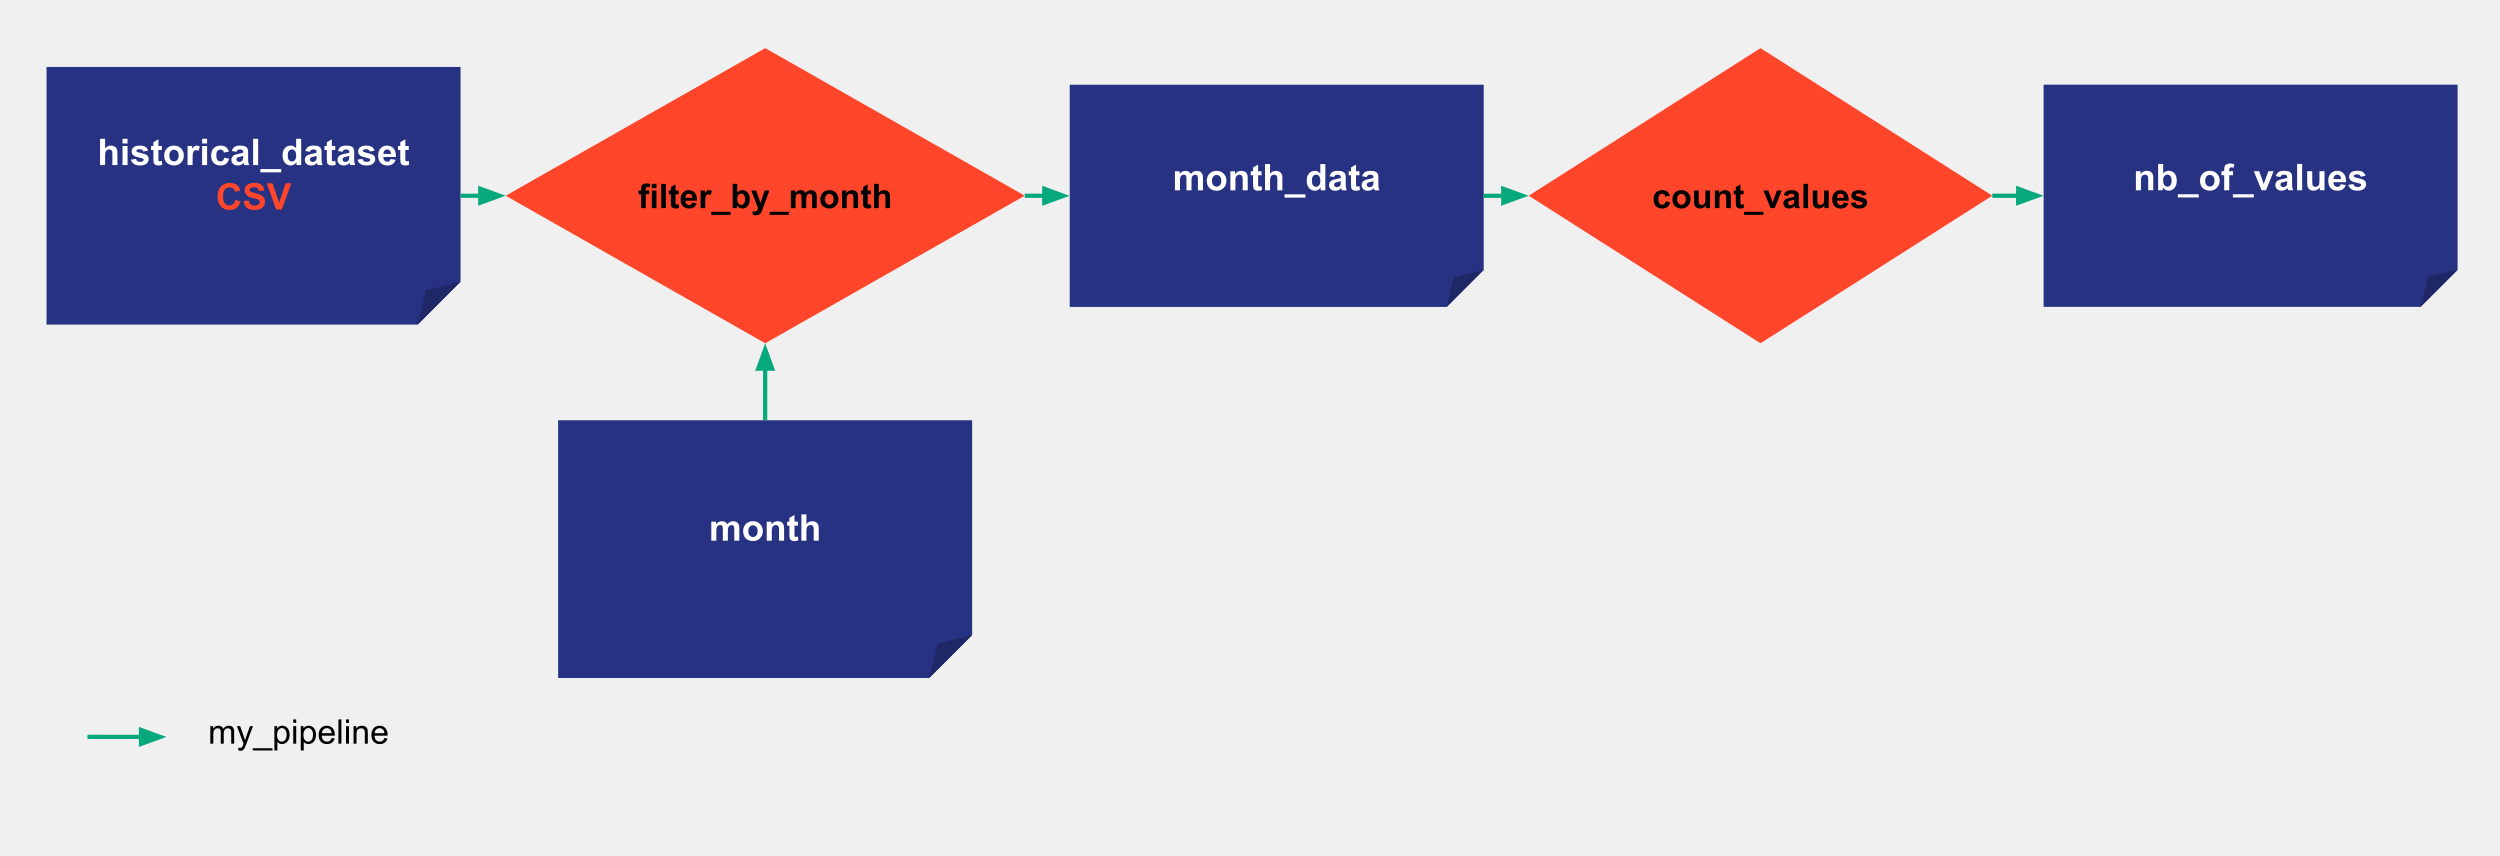
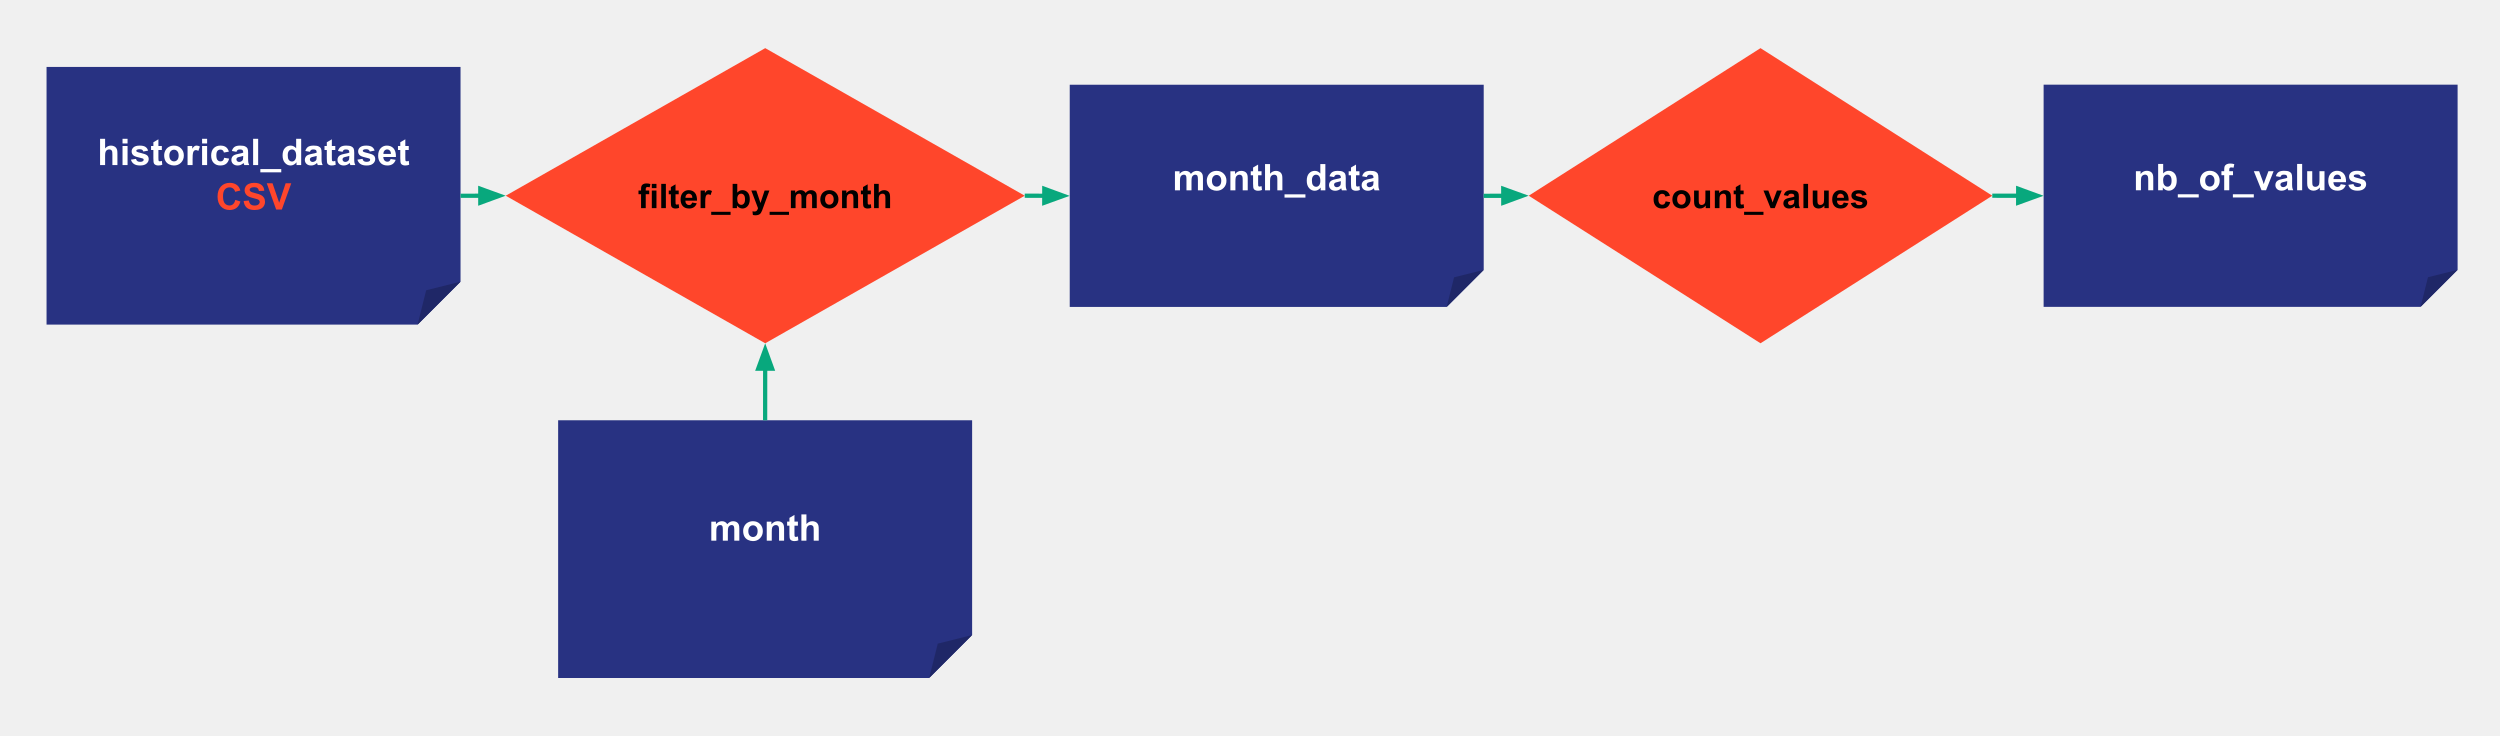
- <svg xmlns="http://www.w3.org/2000/svg" version="1.1" viewBox="0.0 0.0 1180.0 404.0" fill="none" stroke="none" stroke-linecap="square" stroke-miterlimit="10">
+ <svg xmlns="http://www.w3.org/2000/svg" version="1.1" viewBox="0.0 0.0 1180.0 347.339" fill="none" stroke="none" stroke-linecap="square" stroke-miterlimit="10">
  <clipPath id="p.0">
-     <path d="m0 0l1180.0 0l0 404.0l-1180.0 0l0 -404.0z" clip-rule="nonzero" />
+     <path d="m0 0l1180.0 0l0 347.339l-1180.0 0l0 -347.339z" clip-rule="nonzero" />
  </clipPath>
  <g clip-path="url(#p.0)">
-     <path fill="#000000" fill-opacity="0.0" d="m0 0l1180.0 0l0 404.0l-1180.0 0z" fill-rule="evenodd" />
-     <path fill="#000000" fill-opacity="0.0" d="m89.22 326.661l240.504 0l0 77.575l-240.504 0z" fill-rule="evenodd" />
-     <path fill="#000000" d="m99.283 351.021l0 -8.297l1.25 0l0 1.156q0.391 -0.609 1.031 -0.969q0.656 -0.375 1.484 -0.375q0.922 0 1.516 0.391q0.594 0.375 0.828 1.062q0.984 -1.453 2.562 -1.453q1.234 0 1.891 0.688q0.672 0.672 0.672 2.094l0 5.703l-1.391 0l0 -5.234q0 -0.844 -0.141 -1.203q-0.141 -0.375 -0.5 -0.594q-0.359 -0.234 -0.844 -0.234q-0.875 0 -1.453 0.578q-0.578 0.578 -0.578 1.859l0 4.828l-1.406 0l0 -5.391q0 -0.938 -0.344 -1.406q-0.344 -0.469 -1.125 -0.469q-0.594 0 -1.094 0.312q-0.5 0.312 -0.734 0.922q-0.219 0.594 -0.219 1.719l0 4.312l-1.406 0zm13.266 3.203l-0.156 -1.328q0.453 0.125 0.797 0.125q0.469 0 0.75 -0.156q0.281 -0.156 0.469 -0.438q0.125 -0.203 0.422 -1.047q0.047 -0.109 0.125 -0.344l-3.141 -8.312l1.516 0l1.719 4.797q0.344 0.922 0.609 1.922q0.234 -0.969 0.578 -1.891l1.766 -4.828l1.406 0l-3.156 8.438q-0.5 1.375 -0.781 1.891q-0.375 0.688 -0.859 1.016q-0.484 0.328 -1.156 0.328q-0.406 0 -0.906 -0.172zm6.75 -0.016l0 -1.016l9.328 0l0 1.016l-9.328 0zm10.211 0l0 -11.484l1.281 0l0 1.078q0.453 -0.641 1.016 -0.953q0.578 -0.312 1.391 -0.312q1.062 0 1.875 0.547q0.812 0.547 1.219 1.547q0.422 0.984 0.422 2.172q0 1.281 -0.469 2.297q-0.453 1.016 -1.328 1.562q-0.859 0.547 -1.828 0.547q-0.703 0 -1.266 -0.297q-0.547 -0.297 -0.906 -0.75l0 4.047l-1.406 0zm1.266 -7.297q0 1.609 0.641 2.375q0.656 0.766 1.578 0.766q0.938 0 1.609 -0.797q0.672 -0.797 0.672 -2.453q0 -1.594 -0.656 -2.375q-0.656 -0.797 -1.562 -0.797q-0.891 0 -1.594 0.844q-0.688 0.844 -0.688 2.438zm7.633 -5.734l0 -1.609l1.406 0l0 1.609l-1.406 0zm0 9.844l0 -8.297l1.406 0l0 8.297l-1.406 0zm3.555 3.188l0 -11.484l1.281 0l0 1.078q0.453 -0.641 1.016 -0.953q0.578 -0.312 1.391 -0.312q1.062 0 1.875 0.547q0.812 0.547 1.219 1.547q0.422 0.984 0.422 2.172q0 1.281 -0.469 2.297q-0.453 1.016 -1.328 1.562q-0.859 0.547 -1.828 0.547q-0.703 0 -1.266 -0.297q-0.547 -0.297 -0.906 -0.75l0 4.047l-1.406 0zm1.266 -7.297q0 1.609 0.641 2.375q0.656 0.766 1.578 0.766q0.938 0 1.609 -0.797q0.672 -0.797 0.672 -2.453q0 -1.594 -0.656 -2.375q-0.656 -0.797 -1.562 -0.797q-0.891 0 -1.594 0.844q-0.688 0.844 -0.688 2.438zm13.305 1.438l1.453 0.172q-0.344 1.281 -1.281 1.984q-0.922 0.703 -2.359 0.703q-1.828 0 -2.891 -1.125q-1.062 -1.125 -1.062 -3.141q0 -2.094 1.078 -3.25q1.078 -1.156 2.797 -1.156q1.656 0 2.703 1.141q1.062 1.125 1.062 3.172q0 0.125 0 0.375l-6.188 0q0.078 1.375 0.766 2.109q0.703 0.719 1.734 0.719q0.781 0 1.328 -0.406q0.547 -0.406 0.859 -1.297zm-4.609 -2.281l4.625 0q-0.094 -1.047 -0.531 -1.562q-0.672 -0.812 -1.734 -0.812q-0.969 0 -1.641 0.656q-0.656 0.641 -0.719 1.719zm7.805 4.953l0 -11.453l1.406 0l0 11.453l-1.406 0zm3.586 -9.844l0 -1.609l1.406 0l0 1.609l-1.406 0zm0 9.844l0 -8.297l1.406 0l0 8.297l-1.406 0zm3.555 0l0 -8.297l1.266 0l0 1.172q0.906 -1.359 2.641 -1.359q0.75 0 1.375 0.266q0.625 0.266 0.938 0.703q0.312 0.438 0.438 1.047q0.078 0.391 0.078 1.359l0 5.109l-1.406 0l0 -5.047q0 -0.859 -0.172 -1.281q-0.156 -0.438 -0.578 -0.688q-0.406 -0.25 -0.969 -0.25q-0.906 0 -1.562 0.578q-0.641 0.562 -0.641 2.156l0 4.531l-1.406 0zm14.57 -2.672l1.453 0.172q-0.344 1.281 -1.281 1.984q-0.922 0.703 -2.359 0.703q-1.828 0 -2.891 -1.125q-1.062 -1.125 -1.062 -3.141q0 -2.094 1.078 -3.25q1.078 -1.156 2.797 -1.156q1.656 0 2.703 1.141q1.062 1.125 1.062 3.172q0 0.125 0 0.375l-6.188 0q0.078 1.375 0.766 2.109q0.703 0.719 1.734 0.719q0.781 0 1.328 -0.406q0.547 -0.406 0.859 -1.297zm-4.609 -2.281l4.625 0q-0.094 -1.047 -0.531 -1.562q-0.672 -0.812 -1.734 -0.812q-0.969 0 -1.641 0.656q-0.656 0.641 -0.719 1.719z" fill-rule="nonzero" />
-     <path fill="#000000" fill-opacity="0.0" d="m41.289 347.803l37.26 0.031" fill-rule="evenodd" />
-     <path stroke="#08a87d" stroke-width="2.0" stroke-linejoin="round" stroke-linecap="butt" d="m41.289 347.803l25.26 0.021" fill-rule="evenodd" />
-     <path fill="#08a87d" stroke="#08a87d" stroke-width="2.0" stroke-linecap="butt" d="m66.546 351.128l9.079 -3.296l-9.073 -3.311z" fill-rule="evenodd" />
+     <path fill="#000000" fill-opacity="0.0" d="m0 0l1180.0 0l0 347.339l-1180.0 0z" fill-rule="evenodd" />
    <path fill="#283282" d="m21.971 31.586l195.402 0l0 101.364l-20.273 20.273l-175.128 0z" fill-rule="evenodd" />
    <path fill="#1f2767" d="m197.099 153.224l4.055 -16.219l16.219 -4.055z" fill-rule="evenodd" />
    <path fill="#000000" fill-opacity="0.0" d="m197.099 153.224l4.055 -16.219l16.219 -4.055l-20.273 20.273l-175.128 0l0 -121.638l195.402 0l0 101.364" fill-rule="evenodd" />
    <path fill="#ffffff" d="m49.607 65.502l0 4.562q1.156 -1.344 2.75 -1.344q0.828 0 1.484 0.312q0.656 0.297 0.984 0.781q0.344 0.469 0.469 1.047q0.125 0.562 0.125 1.781l0 5.266l-2.375 0l0 -4.75q0 -1.406 -0.141 -1.781q-0.141 -0.391 -0.484 -0.609q-0.344 -0.234 -0.859 -0.234q-0.594 0 -1.062 0.297q-0.453 0.281 -0.672 0.859q-0.219 0.578 -0.219 1.719l0 4.5l-2.375 0l0 -12.406l2.375 0zm8.225 2.203l0 -2.203l2.375 0l0 2.203l-2.375 0zm0 10.203l0 -8.984l2.375 0l0 8.984l-2.375 0zm3.971 -2.562l2.391 -0.359q0.141 0.688 0.609 1.047q0.469 0.359 1.312 0.359q0.922 0 1.375 -0.344q0.312 -0.234 0.312 -0.625q0 -0.281 -0.156 -0.453q-0.188 -0.172 -0.797 -0.312q-2.875 -0.641 -3.656 -1.156q-1.062 -0.734 -1.062 -2.031q0 -1.156 0.922 -1.953q0.922 -0.797 2.859 -0.797q1.844 0 2.734 0.609q0.906 0.594 1.25 1.766l-2.25 0.422q-0.141 -0.531 -0.547 -0.812q-0.391 -0.281 -1.141 -0.281q-0.938 0 -1.344 0.266q-0.281 0.188 -0.281 0.484q0 0.25 0.25 0.438q0.312 0.234 2.203 0.672q1.906 0.422 2.672 1.047q0.734 0.641 0.734 1.766q0 1.234 -1.031 2.125q-1.031 0.891 -3.047 0.891q-1.844 0 -2.922 -0.734q-1.062 -0.75 -1.391 -2.031zm14.59 -6.422l0 1.891l-1.625 0l0 3.625q0 1.094 0.047 1.281q0.047 0.188 0.203 0.312q0.172 0.109 0.422 0.109q0.328 0 0.953 -0.234l0.203 1.844q-0.828 0.359 -1.875 0.359q-0.656 0 -1.172 -0.219q-0.516 -0.219 -0.766 -0.547q-0.234 -0.344 -0.312 -0.938q-0.078 -0.406 -0.078 -1.672l0 -3.922l-1.094 0l0 -1.891l1.094 0l0 -1.781l2.375 -1.391l0 3.172l1.625 0zm1.099 4.359q0 -1.172 0.578 -2.281q0.594 -1.109 1.656 -1.688q1.078 -0.594 2.406 -0.594q2.031 0 3.328 1.328q1.312 1.312 1.312 3.344q0 2.031 -1.328 3.375q-1.312 1.344 -3.297 1.344q-1.234 0 -2.359 -0.547q-1.125 -0.562 -1.719 -1.641q-0.578 -1.094 -0.578 -2.641zm2.438 0.125q0 1.344 0.641 2.062q0.641 0.703 1.562 0.703q0.938 0 1.562 -0.703q0.625 -0.719 0.625 -2.078q0 -1.312 -0.625 -2.016q-0.625 -0.719 -1.562 -0.719q-0.922 0 -1.562 0.719q-0.641 0.703 -0.641 2.031zm10.975 4.5l-2.375 0l0 -8.984l2.203 0l0 1.281q0.578 -0.906 1.031 -1.188q0.453 -0.297 1.016 -0.297q0.812 0 1.578 0.453l-0.734 2.062q-0.609 -0.391 -1.125 -0.391q-0.5 0 -0.844 0.281q-0.344 0.281 -0.547 1.0q-0.203 0.719 -0.203 3.0l0 2.781zm4.478 -10.203l0 -2.203l2.375 0l0 2.203l-2.375 0zm0 10.203l0 -8.984l2.375 0l0 8.984l-2.375 0zm12.642 -6.328l-2.344 0.422q-0.125 -0.703 -0.547 -1.047q-0.406 -0.359 -1.078 -0.359q-0.891 0 -1.422 0.609q-0.516 0.609 -0.516 2.047q0 1.609 0.531 2.266q0.531 0.656 1.438 0.656q0.688 0 1.109 -0.375q0.438 -0.391 0.609 -1.328l2.344 0.391q-0.375 1.609 -1.406 2.438q-1.031 0.812 -2.766 0.812q-1.969 0 -3.141 -1.234q-1.172 -1.25 -1.172 -3.453q0 -2.219 1.172 -3.453q1.188 -1.25 3.188 -1.25q1.641 0 2.609 0.703q0.969 0.703 1.391 2.156zm3.575 0.078l-2.156 -0.391q0.375 -1.297 1.25 -1.922q0.891 -0.625 2.641 -0.625q1.594 0 2.375 0.375q0.781 0.375 1.094 0.953q0.312 0.578 0.312 2.125l-0.016 2.781q0 1.188 0.109 1.75q0.109 0.562 0.422 1.203l-2.344 0q-0.094 -0.234 -0.234 -0.703q-0.062 -0.203 -0.078 -0.281q-0.609 0.594 -1.312 0.891q-0.688 0.297 -1.469 0.297q-1.391 0 -2.188 -0.75q-0.797 -0.75 -0.797 -1.906q0 -0.766 0.359 -1.359q0.359 -0.594 1.016 -0.906q0.656 -0.328 1.891 -0.562q1.672 -0.312 2.312 -0.578l0 -0.234q0 -0.688 -0.344 -0.984q-0.328 -0.297 -1.281 -0.297q-0.625 0 -0.984 0.25q-0.359 0.25 -0.578 0.875zm3.188 1.938q-0.453 0.156 -1.453 0.375q-0.984 0.203 -1.297 0.406q-0.453 0.328 -0.453 0.828q0 0.5 0.359 0.875q0.375 0.359 0.953 0.359q0.641 0 1.234 -0.422q0.422 -0.328 0.562 -0.797q0.094 -0.297 0.094 -1.156l0 -0.469zm4.684 4.312l0 -12.406l2.375 0l0 12.406l-2.375 0zm3.408 3.422l0 -1.531l9.875 0l0 1.531l-9.875 0zm19.278 -3.422l-2.203 0l0 -1.312q-0.562 0.766 -1.312 1.141q-0.734 0.375 -1.5 0.375q-1.547 0 -2.656 -1.25q-1.109 -1.25 -1.109 -3.484q0 -2.281 1.078 -3.469q1.078 -1.188 2.719 -1.188q1.5 0 2.609 1.25l0 -4.469l2.375 0l0 12.406zm-6.344 -4.688q0 1.438 0.391 2.078q0.578 0.938 1.609 0.938q0.828 0 1.391 -0.703q0.578 -0.703 0.578 -2.078q0 -1.547 -0.562 -2.234q-0.547 -0.688 -1.422 -0.688q-0.844 0 -1.422 0.672q-0.562 0.672 -0.562 2.016zm10.46 -1.562l-2.156 -0.391q0.375 -1.297 1.25 -1.922q0.891 -0.625 2.641 -0.625q1.594 0 2.375 0.375q0.781 0.375 1.094 0.953q0.312 0.578 0.312 2.125l-0.016 2.781q0 1.188 0.109 1.75q0.109 0.562 0.422 1.203l-2.344 0q-0.094 -0.234 -0.234 -0.703q-0.062 -0.203 -0.078 -0.281q-0.609 0.594 -1.312 0.891q-0.688 0.297 -1.469 0.297q-1.391 0 -2.188 -0.75q-0.797 -0.75 -0.797 -1.906q0 -0.766 0.359 -1.359q0.359 -0.594 1.016 -0.906q0.656 -0.328 1.891 -0.562q1.672 -0.312 2.312 -0.578l0 -0.234q0 -0.688 -0.344 -0.984q-0.328 -0.297 -1.281 -0.297q-0.625 0 -0.984 0.25q-0.359 0.25 -0.578 0.875zm3.188 1.938q-0.453 0.156 -1.453 0.375q-0.984 0.203 -1.297 0.406q-0.453 0.328 -0.453 0.828q0 0.5 0.359 0.875q0.375 0.359 0.953 0.359q0.641 0 1.234 -0.422q0.422 -0.328 0.562 -0.797q0.094 -0.297 0.094 -1.156l0 -0.469zm8.793 -4.672l0 1.891l-1.625 0l0 3.625q0 1.094 0.047 1.281q0.047 0.188 0.203 0.312q0.172 0.109 0.422 0.109q0.328 0 0.953 -0.234l0.203 1.844q-0.828 0.359 -1.875 0.359q-0.656 0 -1.172 -0.219q-0.516 -0.219 -0.766 -0.547q-0.234 -0.344 -0.312 -0.938q-0.078 -0.406 -0.078 -1.672l0 -3.922l-1.094 0l0 -1.891l1.094 0l0 -1.781l2.375 -1.391l0 3.172l1.625 0zm3.427 2.734l-2.156 -0.391q0.375 -1.297 1.25 -1.922q0.891 -0.625 2.641 -0.625q1.594 0 2.375 0.375q0.781 0.375 1.094 0.953q0.312 0.578 0.312 2.125l-0.016 2.781q0 1.188 0.109 1.75q0.109 0.562 0.422 1.203l-2.344 0q-0.094 -0.234 -0.234 -0.703q-0.062 -0.203 -0.078 -0.281q-0.609 0.594 -1.312 0.891q-0.688 0.297 -1.469 0.297q-1.391 0 -2.188 -0.75q-0.797 -0.75 -0.797 -1.906q0 -0.766 0.359 -1.359q0.359 -0.594 1.016 -0.906q0.656 -0.328 1.891 -0.562q1.672 -0.312 2.312 -0.578l0 -0.234q0 -0.688 -0.344 -0.984q-0.328 -0.297 -1.281 -0.297q-0.625 0 -0.984 0.25q-0.359 0.25 -0.578 0.875zm3.188 1.938q-0.453 0.156 -1.453 0.375q-0.984 0.203 -1.297 0.406q-0.453 0.328 -0.453 0.828q0 0.5 0.359 0.875q0.375 0.359 0.953 0.359q0.641 0 1.234 -0.422q0.422 -0.328 0.562 -0.797q0.094 -0.297 0.094 -1.156l0 -0.469zm3.84 1.75l2.391 -0.359q0.141 0.688 0.609 1.047q0.469 0.359 1.312 0.359q0.922 0 1.375 -0.344q0.312 -0.234 0.312 -0.625q0 -0.281 -0.156 -0.453q-0.188 -0.172 -0.797 -0.312q-2.875 -0.641 -3.656 -1.156q-1.062 -0.734 -1.062 -2.031q0 -1.156 0.922 -1.953q0.922 -0.797 2.859 -0.797q1.844 0 2.734 0.609q0.906 0.594 1.25 1.766l-2.25 0.422q-0.141 -0.531 -0.547 -0.812q-0.391 -0.281 -1.141 -0.281q-0.938 0 -1.344 0.266q-0.281 0.188 -0.281 0.484q0 0.25 0.25 0.438q0.312 0.234 2.203 0.672q1.906 0.422 2.672 1.047q0.734 0.641 0.734 1.766q0 1.234 -1.031 2.125q-1.031 0.891 -3.047 0.891q-1.844 0 -2.922 -0.734q-1.062 -0.75 -1.391 -2.031zm15.684 -0.297l2.359 0.391q-0.453 1.312 -1.438 2.0q-0.984 0.672 -2.469 0.672q-2.344 0 -3.469 -1.531q-0.891 -1.234 -0.891 -3.094q0 -2.234 1.172 -3.5q1.172 -1.266 2.953 -1.266q2.0 0 3.156 1.328q1.172 1.312 1.109 4.047l-5.953 0q0.031 1.062 0.578 1.656q0.547 0.578 1.375 0.578q0.547 0 0.922 -0.297q0.391 -0.312 0.594 -0.984zm0.125 -2.406q-0.016 -1.031 -0.531 -1.562q-0.5 -0.547 -1.234 -0.547q-0.781 0 -1.281 0.578q-0.516 0.562 -0.5 1.531l3.547 0zm8.418 -3.719l0 1.891l-1.625 0l0 3.625q0 1.094 0.047 1.281q0.047 0.188 0.203 0.312q0.172 0.109 0.422 0.109q0.328 0 0.953 -0.234l0.203 1.844q-0.828 0.359 -1.875 0.359q-0.656 0 -1.172 -0.219q-0.516 -0.219 -0.766 -0.547q-0.234 -0.344 -0.312 -0.938q-0.078 -0.406 -0.078 -1.672l0 -3.922l-1.094 0l0 -1.891l1.094 0l0 -1.781l2.375 -1.391l0 3.172l1.625 0z" fill-rule="nonzero" />
    <path fill="#ff462b" d="m111.06 94.346l2.422 0.766q-0.562 2.031 -1.859 3.031q-1.297 0.984 -3.297 0.984q-2.469 0 -4.062 -1.688q-1.578 -1.703 -1.578 -4.625q0 -3.094 1.594 -4.797q1.594 -1.719 4.203 -1.719q2.281 0 3.703 1.344q0.844 0.797 1.266 2.281l-2.484 0.594q-0.219 -0.969 -0.922 -1.516q-0.688 -0.562 -1.688 -0.562q-1.375 0 -2.234 0.984q-0.859 0.984 -0.859 3.203q0 2.359 0.844 3.359q0.844 1.0 2.203 1.0q1.0 0 1.719 -0.641q0.719 -0.641 1.031 -2.0zm3.936 0.531l2.438 -0.234q0.219 1.219 0.891 1.797q0.672 0.578 1.812 0.578q1.219 0 1.828 -0.516q0.609 -0.516 0.609 -1.203q0 -0.438 -0.266 -0.734q-0.25 -0.312 -0.891 -0.547q-0.438 -0.156 -2.0 -0.547q-2.016 -0.5 -2.828 -1.219q-1.141 -1.031 -1.141 -2.5q0 -0.953 0.531 -1.766q0.547 -0.828 1.547 -1.25q1.016 -0.438 2.438 -0.438q2.344 0 3.516 1.031q1.188 1.016 1.25 2.719l-2.5 0.109q-0.172 -0.953 -0.703 -1.375q-0.516 -0.422 -1.578 -0.422q-1.094 0 -1.719 0.453q-0.391 0.281 -0.391 0.766q0 0.438 0.375 0.75q0.469 0.406 2.297 0.844q1.828 0.422 2.703 0.891q0.875 0.453 1.375 1.266q0.5 0.797 0.5 1.969q0 1.062 -0.594 2.0q-0.594 0.922 -1.688 1.375q-1.078 0.453 -2.688 0.453q-2.359 0 -3.625 -1.078q-1.25 -1.094 -1.5 -3.172zm15.355 4.031l-4.438 -12.406l2.719 0l3.141 9.188l3.047 -9.188l2.656 0l-4.453 12.406l-2.672 0z" fill-rule="nonzero" />
    <path fill="#283282" d="m964.587 39.957l195.402 0l0 87.401l-17.481 17.481l-177.921 0z" fill-rule="evenodd" />
    <path fill="#1f2767" d="m1142.508 144.839l3.496 -13.985l13.985 -3.496z" fill-rule="evenodd" />
    <path fill="#000000" fill-opacity="0.0" d="m1142.508 144.839l3.496 -13.985l13.985 -3.496l-17.481 17.481l-177.921 0l0 -104.882l195.402 0l0 87.401" fill-rule="evenodd" />
    <path fill="#ffffff" d="m1016.337 89.798l-2.375 0l0 -4.578q0 -1.469 -0.156 -1.891q-0.156 -0.422 -0.5 -0.656q-0.344 -0.25 -0.828 -0.25q-0.609 0 -1.109 0.344q-0.484 0.344 -0.672 0.906q-0.172 0.547 -0.172 2.062l0 4.062l-2.375 0l0 -8.984l2.203 0l0 1.312q1.172 -1.516 2.953 -1.516q0.797 0 1.438 0.281q0.656 0.281 0.984 0.734q0.344 0.438 0.469 1.0q0.141 0.547 0.141 1.594l0 5.578zm2.303 0l0 -12.406l2.375 0l0 4.469q1.109 -1.25 2.609 -1.25q1.641 0 2.719 1.188q1.078 1.188 1.078 3.422q0 2.297 -1.109 3.547q-1.094 1.234 -2.656 1.234q-0.766 0 -1.516 -0.375q-0.75 -0.391 -1.297 -1.141l0 1.312l-2.203 0zm2.359 -4.688q0 1.391 0.438 2.062q0.625 0.953 1.641 0.953q0.797 0 1.344 -0.672q0.562 -0.672 0.562 -2.125q0 -1.531 -0.562 -2.219q-0.563 -0.688 -1.438 -0.688q-0.844 0 -1.422 0.672q-0.562 0.656 -0.562 2.016zm6.929 8.109l0 -1.531l9.875 0l0 1.531l-9.875 0zm10.481 -8.047q0 -1.172 0.578 -2.281q0.594 -1.109 1.656 -1.688q1.078 -0.594 2.406 -0.594q2.031 0 3.328 1.328q1.312 1.312 1.312 3.344q0 2.031 -1.328 3.375q-1.312 1.344 -3.297 1.344q-1.234 0 -2.359 -0.547q-1.125 -0.562 -1.719 -1.641q-0.578 -1.094 -0.578 -2.641zm2.438 0.125q0 1.344 0.641 2.062q0.641 0.703 1.562 0.703q0.938 0 1.562 -0.703q0.625 -0.719 0.625 -2.078q0 -1.312 -0.625 -2.016q-0.625 -0.719 -1.562 -0.719q-0.922 0 -1.562 0.719q-0.641 0.703 -0.641 2.031zm7.663 -4.484l1.312 0l0 -0.672q0 -1.141 0.234 -1.688q0.25 -0.562 0.891 -0.906q0.656 -0.359 1.656 -0.359q1.016 0 1.984 0.297l-0.328 1.656q-0.562 -0.125 -1.094 -0.125q-0.516 0 -0.734 0.234q-0.219 0.234 -0.219 0.922l0 0.641l1.766 0l0 1.875l-1.766 0l0 7.109l-2.391 0l0 -7.109l-1.312 0l0 -1.875zm5.411 12.406l0 -1.531l9.875 0l0 1.531l-9.875 0zm13.512 -3.422l-3.625 -8.984l2.5 0l1.688 4.578l0.484 1.531q0.203 -0.578 0.25 -0.766q0.125 -0.375 0.25 -0.766l1.719 -4.578l2.438 0l-3.562 8.984l-2.141 0zm8.934 -6.25l-2.156 -0.391q0.375 -1.297 1.25 -1.922q0.891 -0.625 2.641 -0.625q1.594 0 2.375 0.375q0.781 0.375 1.094 0.953q0.312 0.578 0.312 2.125l-0.016 2.781q0 1.188 0.109 1.75q0.109 0.562 0.422 1.203l-2.344 0q-0.094 -0.234 -0.234 -0.703q-0.062 -0.203 -0.078 -0.281q-0.609 0.594 -1.312 0.891q-0.688 0.297 -1.469 0.297q-1.391 0 -2.188 -0.75q-0.797 -0.75 -0.797 -1.906q0 -0.766 0.359 -1.359q0.359 -0.594 1.016 -0.906q0.656 -0.328 1.891 -0.562q1.672 -0.312 2.312 -0.578l0 -0.234q0 -0.688 -0.344 -0.984q-0.328 -0.297 -1.281 -0.297q-0.625 0 -0.984 0.25q-0.359 0.25 -0.578 0.875zm3.188 1.938q-0.453 0.156 -1.453 0.375q-0.984 0.203 -1.297 0.406q-0.453 0.328 -0.453 0.828q0 0.5 0.359 0.875q0.375 0.359 0.953 0.359q0.641 0 1.234 -0.422q0.422 -0.328 0.562 -0.797q0.094 -0.297 0.094 -1.156l0 -0.469zm4.684 4.312l0 -12.406l2.375 0l0 12.406l-2.375 0zm10.721 0l0 -1.344q-0.484 0.719 -1.297 1.141q-0.797 0.406 -1.672 0.406q-0.906 0 -1.625 -0.391q-0.719 -0.406 -1.047 -1.125q-0.328 -0.719 -0.328 -1.984l0 -5.688l2.391 0l0 4.125q0 1.891 0.125 2.328q0.125 0.422 0.469 0.672q0.359 0.25 0.891 0.25q0.609 0 1.094 -0.328q0.484 -0.344 0.656 -0.828q0.172 -0.5 0.172 -2.422l0 -3.797l2.375 0l0 8.984l-2.203 0zm9.882 -2.859l2.359 0.391q-0.453 1.312 -1.438 2.0q-0.984 0.672 -2.469 0.672q-2.344 0 -3.469 -1.531q-0.891 -1.234 -0.891 -3.094q0 -2.234 1.172 -3.5q1.172 -1.266 2.953 -1.266q2.0 0 3.156 1.328q1.172 1.312 1.109 4.047l-5.953 0q0.031 1.062 0.578 1.656q0.547 0.578 1.375 0.578q0.547 0 0.922 -0.297q0.391 -0.312 0.594 -0.984zm0.125 -2.406q-0.016 -1.031 -0.531 -1.562q-0.5 -0.547 -1.234 -0.547q-0.781 0 -1.281 0.578q-0.516 0.562 -0.5 1.531l3.547 0zm3.465 2.703l2.391 -0.359q0.141 0.688 0.609 1.047q0.469 0.359 1.312 0.359q0.922 0 1.375 -0.344q0.312 -0.234 0.312 -0.625q0 -0.281 -0.156 -0.453q-0.188 -0.172 -0.797 -0.312q-2.875 -0.641 -3.656 -1.156q-1.062 -0.734 -1.062 -2.031q0 -1.156 0.922 -1.953q0.922 -0.797 2.859 -0.797q1.844 0 2.734 0.609q0.906 0.594 1.25 1.766l-2.25 0.422q-0.141 -0.531 -0.547 -0.812q-0.391 -0.281 -1.141 -0.281q-0.938 0 -1.344 0.266q-0.281 0.188 -0.281 0.484q0 0.25 0.25 0.438q0.312 0.234 2.203 0.672q1.906 0.422 2.672 1.047q0.734 0.641 0.734 1.766q0 1.234 -1.031 2.125q-1.031 0.891 -3.047 0.891q-1.844 0 -2.922 -0.734q-1.062 -0.75 -1.391 -2.031z" fill-rule="nonzero" />
    <path fill="#000000" fill-opacity="0.0" d="m217.373 92.405l21.323 -0.031" fill-rule="evenodd" />
    <path stroke="#08a87d" stroke-width="2.0" stroke-linejoin="round" stroke-linecap="butt" d="m217.373 92.405l9.323 -0.014" fill-rule="evenodd" />
    <path fill="#08a87d" stroke="#08a87d" stroke-width="2.0" stroke-linecap="butt" d="m226.7 95.694l9.071 -3.317l-9.081 -3.29z" fill-rule="evenodd" />
    <path fill="#ff462b" d="m238.696 92.375l122.488 -69.654l122.488 69.654l-122.488 69.654z" fill-rule="evenodd" />
    <path fill="#000000" d="m301.363 89.938l1.219 0l0 -0.625q0 -1.047 0.219 -1.562q0.234 -0.516 0.828 -0.844q0.594 -0.328 1.516 -0.328q0.938 0 1.828 0.281l-0.297 1.531q-0.516 -0.125 -1.0 -0.125q-0.484 0 -0.688 0.234q-0.203 0.219 -0.203 0.844l0 0.594l1.641 0l0 1.719l-1.641 0l0 6.578l-2.203 0l0 -6.578l-1.219 0l0 -1.719zm6.297 -1.125l0 -2.031l2.188 0l0 2.031l-2.188 0zm0 9.422l0 -8.297l2.188 0l0 8.297l-2.188 0zm4.445 0l0 -11.453l2.188 0l0 11.453l-2.188 0zm8.242 -8.297l0 1.75l-1.5 0l0 3.344q0 1.016 0.047 1.188q0.047 0.156 0.188 0.266q0.156 0.109 0.375 0.109q0.312 0 0.891 -0.203l0.188 1.703q-0.766 0.328 -1.734 0.328q-0.594 0 -1.078 -0.203q-0.469 -0.203 -0.703 -0.516q-0.219 -0.312 -0.297 -0.859q-0.078 -0.375 -0.078 -1.547l0 -3.609l-1.0 0l0 -1.75l1.0 0l0 -1.656l2.203 -1.281l0 2.938l1.5 0zm6.328 5.656l2.188 0.359q-0.422 1.203 -1.328 1.844q-0.906 0.625 -2.281 0.625q-2.156 0 -3.203 -1.422q-0.812 -1.125 -0.812 -2.859q0 -2.062 1.078 -3.219q1.078 -1.172 2.719 -1.172q1.859 0 2.922 1.219q1.078 1.219 1.031 3.75l-5.5 0q0.016 0.969 0.516 1.516q0.516 0.547 1.281 0.547q0.516 0 0.859 -0.281q0.359 -0.281 0.531 -0.906zm0.125 -2.219q-0.016 -0.953 -0.484 -1.453q-0.469 -0.5 -1.141 -0.5q-0.719 0 -1.188 0.531q-0.469 0.516 -0.469 1.422l3.281 0zm6.07 4.859l-2.188 0l0 -8.297l2.031 0l0 1.172q0.531 -0.828 0.938 -1.094q0.422 -0.266 0.953 -0.266q0.75 0 1.453 0.406l-0.688 1.922q-0.547 -0.359 -1.031 -0.359q-0.453 0 -0.781 0.25q-0.312 0.25 -0.5 0.922q-0.188 0.656 -0.188 2.781l0 2.562zm2.82 3.172l0 -1.422l9.141 0l0 1.422l-9.141 0zm10.117 -3.172l0 -11.453l2.188 0l0 4.125q1.016 -1.156 2.406 -1.156q1.516 0 2.5 1.094q1.0 1.094 1.0 3.156q0 2.125 -1.016 3.281q-1.0 1.141 -2.453 1.141q-0.703 0 -1.406 -0.359q-0.688 -0.359 -1.188 -1.047l0 1.219l-2.031 0zm2.172 -4.328q0 1.281 0.406 1.906q0.578 0.875 1.516 0.875q0.734 0 1.234 -0.625q0.516 -0.625 0.516 -1.953q0 -1.422 -0.516 -2.047q-0.516 -0.641 -1.312 -0.641q-0.797 0 -1.328 0.625q-0.516 0.609 -0.516 1.859zm6.648 -3.969l2.344 0l1.984 5.891l1.938 -5.891l2.266 0l-2.922 7.984l-0.531 1.453q-0.281 0.719 -0.547 1.094q-0.266 0.391 -0.609 0.625q-0.328 0.25 -0.828 0.375q-0.5 0.141 -1.125 0.141q-0.625 0 -1.234 -0.141l-0.203 -1.719q0.516 0.109 0.938 0.109q0.766 0 1.125 -0.453q0.375 -0.453 0.562 -1.141l-3.156 -8.328zm8.633 11.469l0 -1.422l9.141 0l0 1.422l-9.141 0zm10.039 -11.469l2.031 0l0 1.125q1.078 -1.312 2.578 -1.312q0.797 0 1.375 0.328q0.594 0.328 0.969 0.984q0.547 -0.656 1.172 -0.984q0.641 -0.328 1.359 -0.328q0.922 0 1.547 0.375q0.641 0.359 0.953 1.078q0.219 0.531 0.219 1.719l0 5.312l-2.188 0l0 -4.75q0 -1.234 -0.234 -1.594q-0.297 -0.469 -0.938 -0.469q-0.453 0 -0.859 0.281q-0.406 0.281 -0.594 0.828q-0.172 0.547 -0.172 1.719l0 3.984l-2.203 0l0 -4.547q0 -1.219 -0.125 -1.562q-0.109 -0.359 -0.359 -0.531q-0.234 -0.172 -0.656 -0.172q-0.516 0 -0.922 0.281q-0.406 0.266 -0.578 0.781q-0.172 0.516 -0.172 1.719l0 4.031l-2.203 0l0 -8.297zm13.883 4.031q0 -1.094 0.531 -2.109q0.547 -1.031 1.531 -1.562q1.0 -0.547 2.219 -0.547q1.875 0 3.078 1.219q1.203 1.219 1.203 3.094q0 1.875 -1.219 3.125q-1.203 1.234 -3.047 1.234q-1.141 0 -2.188 -0.516q-1.031 -0.516 -1.578 -1.516q-0.531 -1.0 -0.531 -2.422zm2.25 0.109q0 1.234 0.578 1.891q0.594 0.656 1.453 0.656q0.859 0 1.438 -0.656q0.594 -0.656 0.594 -1.906q0 -1.219 -0.594 -1.875q-0.578 -0.656 -1.438 -0.656q-0.859 0 -1.453 0.656q-0.578 0.656 -0.578 1.891zm15.586 4.156l-2.203 0l0 -4.234q0 -1.344 -0.141 -1.734q-0.141 -0.406 -0.453 -0.625q-0.312 -0.219 -0.766 -0.219q-0.562 0 -1.016 0.312q-0.453 0.312 -0.625 0.828q-0.172 0.516 -0.172 1.906l0 3.766l-2.188 0l0 -8.297l2.031 0l0 1.219q1.094 -1.406 2.734 -1.406q0.734 0 1.328 0.266q0.609 0.25 0.906 0.656q0.312 0.406 0.438 0.922q0.125 0.516 0.125 1.484l0 5.156zm6.023 -8.297l0 1.75l-1.5 0l0 3.344q0 1.016 0.047 1.188q0.047 0.156 0.188 0.266q0.156 0.109 0.375 0.109q0.312 0 0.891 -0.203l0.188 1.703q-0.766 0.328 -1.734 0.328q-0.594 0 -1.078 -0.203q-0.469 -0.203 -0.703 -0.516q-0.219 -0.312 -0.297 -0.859q-0.078 -0.375 -0.078 -1.547l0 -3.609l-1.0 0l0 -1.75l1.0 0l0 -1.656l2.203 -1.281l0 2.938l1.5 0zm3.719 -3.156l0 4.203q1.062 -1.234 2.531 -1.234q0.766 0 1.375 0.281q0.609 0.281 0.906 0.719q0.312 0.438 0.422 0.969q0.125 0.531 0.125 1.641l0 4.875l-2.203 0l0 -4.391q0 -1.297 -0.125 -1.641q-0.125 -0.359 -0.438 -0.562q-0.312 -0.219 -0.797 -0.219q-0.547 0 -0.984 0.266q-0.422 0.266 -0.625 0.812q-0.188 0.531 -0.188 1.578l0 4.156l-2.203 0l0 -11.453l2.203 0z" fill-rule="nonzero" />
    <path fill="#283282" d="m504.912 39.993l195.402 0l0 87.401l-17.481 17.481l-177.921 0z" fill-rule="evenodd" />
    <path fill="#1f2767" d="m682.833 144.875l3.496 -13.985l13.985 -3.496z" fill-rule="evenodd" />
    <path fill="#000000" fill-opacity="0.0" d="m682.833 144.875l3.496 -13.985l13.985 -3.496l-17.481 17.481l-177.921 0l0 -104.882l195.402 0l0 87.401" fill-rule="evenodd" />
    <path fill="#ffffff" d="m554.576 80.849l2.188 0l0 1.219q1.188 -1.422 2.812 -1.422q0.859 0 1.484 0.359q0.641 0.344 1.047 1.062q0.594 -0.719 1.281 -1.062q0.688 -0.359 1.469 -0.359q0.984 0 1.672 0.406q0.688 0.391 1.016 1.172q0.25 0.578 0.25 1.859l0 5.75l-2.375 0l0 -5.141q0 -1.328 -0.25 -1.719q-0.328 -0.516 -1.016 -0.516q-0.5 0 -0.938 0.312q-0.438 0.297 -0.641 0.891q-0.188 0.594 -0.188 1.859l0 4.312l-2.375 0l0 -4.922q0 -1.312 -0.125 -1.688q-0.125 -0.391 -0.391 -0.578q-0.266 -0.188 -0.734 -0.188q-0.547 0 -0.984 0.297q-0.438 0.297 -0.641 0.859q-0.188 0.562 -0.188 1.859l0 4.359l-2.375 0l0 -8.984zm15.032 4.359q0 -1.172 0.578 -2.281q0.594 -1.109 1.656 -1.688q1.078 -0.594 2.406 -0.594q2.031 0 3.328 1.328q1.312 1.312 1.312 3.344q0 2.031 -1.328 3.375q-1.312 1.344 -3.297 1.344q-1.234 0 -2.359 -0.547q-1.125 -0.562 -1.719 -1.641q-0.578 -1.094 -0.578 -2.641zm2.438 0.125q0 1.344 0.641 2.062q0.641 0.703 1.562 0.703q0.938 0 1.562 -0.703q0.625 -0.719 0.625 -2.078q0 -1.312 -0.625 -2.016q-0.625 -0.719 -1.562 -0.719q-0.922 0 -1.562 0.719q-0.641 0.703 -0.641 2.031zm16.882 4.5l-2.375 0l0 -4.578q0 -1.469 -0.156 -1.891q-0.156 -0.422 -0.5 -0.656q-0.344 -0.25 -0.828 -0.25q-0.609 0 -1.109 0.344q-0.484 0.344 -0.672 0.906q-0.172 0.547 -0.172 2.062l0 4.062l-2.375 0l0 -8.984l2.203 0l0 1.312q1.172 -1.516 2.953 -1.516q0.797 0 1.438 0.281q0.656 0.281 0.984 0.734q0.344 0.438 0.469 1.0q0.141 0.547 0.141 1.594l0 5.578zm6.522 -8.984l0 1.891l-1.625 0l0 3.625q0 1.094 0.047 1.281q0.047 0.188 0.203 0.312q0.172 0.109 0.422 0.109q0.328 0 0.953 -0.234l0.203 1.844q-0.828 0.359 -1.875 0.359q-0.656 0 -1.172 -0.219q-0.516 -0.219 -0.766 -0.547q-0.234 -0.344 -0.312 -0.938q-0.078 -0.406 -0.078 -1.672l0 -3.922l-1.094 0l0 -1.891l1.094 0l0 -1.781l2.375 -1.391l0 3.172l1.625 0zm4.02 -3.422l0 4.562q1.156 -1.344 2.75 -1.344q0.828 0 1.484 0.312q0.656 0.297 0.984 0.781q0.344 0.469 0.469 1.047q0.125 0.562 0.125 1.781l0 5.266l-2.375 0l0 -4.75q0 -1.406 -0.141 -1.781q-0.141 -0.391 -0.484 -0.609q-0.344 -0.234 -0.859 -0.234q-0.594 0 -1.062 0.297q-0.453 0.281 -0.672 0.859q-0.219 0.578 -0.219 1.719l0 4.5l-2.375 0l0 -12.406l2.375 0zm6.819 15.828l0 -1.531l9.875 0l0 1.531l-9.875 0zm19.278 -3.422l-2.203 0l0 -1.312q-0.562 0.766 -1.312 1.141q-0.734 0.375 -1.5 0.375q-1.547 0 -2.656 -1.25q-1.109 -1.25 -1.109 -3.484q0 -2.281 1.078 -3.469q1.078 -1.188 2.719 -1.188q1.5 0 2.609 1.25l0 -4.469l2.375 0l0 12.406zm-6.344 -4.688q0 1.438 0.391 2.078q0.578 0.938 1.609 0.938q0.828 0 1.391 -0.703q0.578 -0.703 0.578 -2.078q0 -1.547 -0.562 -2.234q-0.547 -0.688 -1.422 -0.688q-0.844 0 -1.422 0.672q-0.562 0.672 -0.562 2.016zm10.46 -1.562l-2.156 -0.391q0.375 -1.297 1.25 -1.922q0.891 -0.625 2.641 -0.625q1.594 0 2.375 0.375q0.781 0.375 1.094 0.953q0.312 0.578 0.312 2.125l-0.016 2.781q0 1.188 0.109 1.75q0.109 0.562 0.422 1.203l-2.344 0q-0.094 -0.234 -0.234 -0.703q-0.062 -0.203 -0.078 -0.281q-0.609 0.594 -1.312 0.891q-0.688 0.297 -1.469 0.297q-1.391 0 -2.188 -0.75q-0.797 -0.75 -0.797 -1.906q0 -0.766 0.359 -1.359q0.359 -0.594 1.016 -0.906q0.656 -0.328 1.891 -0.562q1.672 -0.312 2.312 -0.578l0 -0.234q0 -0.688 -0.344 -0.984q-0.328 -0.297 -1.281 -0.297q-0.625 0 -0.984 0.25q-0.359 0.25 -0.578 0.875zm3.188 1.938q-0.453 0.156 -1.453 0.375q-0.984 0.203 -1.297 0.406q-0.453 0.328 -0.453 0.828q0 0.5 0.359 0.875q0.375 0.359 0.953 0.359q0.641 0 1.234 -0.422q0.422 -0.328 0.562 -0.797q0.094 -0.297 0.094 -1.156l0 -0.469zm8.793 -4.672l0 1.891l-1.625 0l0 3.625q0 1.094 0.047 1.281q0.047 0.188 0.203 0.312q0.172 0.109 0.422 0.109q0.328 0 0.953 -0.234l0.203 1.844q-0.828 0.359 -1.875 0.359q-0.656 0 -1.172 -0.219q-0.516 -0.219 -0.766 -0.547q-0.234 -0.344 -0.312 -0.938q-0.078 -0.406 -0.078 -1.672l0 -3.922l-1.094 0l0 -1.891l1.094 0l0 -1.781l2.375 -1.391l0 3.172l1.625 0zm3.427 2.734l-2.156 -0.391q0.375 -1.297 1.25 -1.922q0.891 -0.625 2.641 -0.625q1.594 0 2.375 0.375q0.781 0.375 1.094 0.953q0.312 0.578 0.312 2.125l-0.016 2.781q0 1.188 0.109 1.75q0.109 0.562 0.422 1.203l-2.344 0q-0.094 -0.234 -0.234 -0.703q-0.062 -0.203 -0.078 -0.281q-0.609 0.594 -1.312 0.891q-0.688 0.297 -1.469 0.297q-1.391 0 -2.188 -0.75q-0.797 -0.75 -0.797 -1.906q0 -0.766 0.359 -1.359q0.359 -0.594 1.016 -0.906q0.656 -0.328 1.891 -0.562q1.672 -0.312 2.312 -0.578l0 -0.234q0 -0.688 -0.344 -0.984q-0.328 -0.297 -1.281 -0.297q-0.625 0 -0.984 0.25q-0.359 0.25 -0.578 0.875zm3.188 1.938q-0.453 0.156 -1.453 0.375q-0.984 0.203 -1.297 0.406q-0.453 0.328 -0.453 0.828q0 0.5 0.359 0.875q0.375 0.359 0.953 0.359q0.641 0 1.234 -0.422q0.422 -0.328 0.562 -0.797q0.094 -0.297 0.094 -1.156l0 -0.469z" fill-rule="nonzero" />
    <path fill="#000000" fill-opacity="0.0" d="m483.672 92.375l21.228 0.063" fill-rule="evenodd" />
    <path stroke="#08a87d" stroke-width="2.0" stroke-linejoin="round" stroke-linecap="butt" d="m483.672 92.375l9.228 0.027" fill-rule="evenodd" />
    <path fill="#08a87d" stroke="#08a87d" stroke-width="2.0" stroke-linecap="butt" d="m492.89 95.706l9.086 -3.277l-9.066 -3.33z" fill-rule="evenodd" />
    <path fill="#000000" fill-opacity="0.0" d="m940.354 92.375l24.221 0.031" fill-rule="evenodd" />
    <path stroke="#08a87d" stroke-width="2.0" stroke-linejoin="round" stroke-linecap="butt" d="m940.354 92.375l12.221 0.016" fill-rule="evenodd" />
    <path fill="#08a87d" stroke="#08a87d" stroke-width="2.0" stroke-linecap="butt" d="m952.571 95.695l9.081 -3.292l-9.072 -3.315z" fill-rule="evenodd" />
    <path fill="#ff462b" d="m721.551 92.375l109.402 -69.654l109.402 69.654l-109.402 69.654z" fill-rule="evenodd" />
    <path fill="#000000" d="m788.215 92.392l-2.172 0.391q-0.109 -0.656 -0.5 -0.984q-0.375 -0.328 -1.0 -0.328q-0.812 0 -1.312 0.578q-0.484 0.562 -0.484 1.891q0 1.469 0.5 2.078q0.5 0.609 1.328 0.609q0.625 0 1.016 -0.344q0.406 -0.359 0.578 -1.234l2.156 0.375q-0.344 1.484 -1.297 2.25q-0.953 0.75 -2.547 0.75q-1.828 0 -2.906 -1.141q-1.078 -1.156 -1.078 -3.188q0 -2.062 1.078 -3.203q1.094 -1.141 2.938 -1.141q1.516 0 2.406 0.656q0.906 0.641 1.297 1.984zm1.148 1.578q0 -1.094 0.531 -2.109q0.547 -1.031 1.531 -1.562q1.0 -0.547 2.219 -0.547q1.875 0 3.078 1.219q1.203 1.219 1.203 3.094q0 1.875 -1.219 3.125q-1.203 1.234 -3.047 1.234q-1.141 0 -2.188 -0.516q-1.031 -0.516 -1.578 -1.516q-0.531 -1.0 -0.531 -2.422zm2.25 0.109q0 1.234 0.578 1.891q0.594 0.656 1.453 0.656q0.859 0 1.438 -0.656q0.594 -0.656 0.594 -1.906q0 -1.219 -0.594 -1.875q-0.578 -0.656 -1.438 -0.656q-0.859 0 -1.453 0.656q-0.578 0.656 -0.578 1.891zm13.492 4.156l0 -1.25q-0.453 0.672 -1.188 1.062q-0.734 0.375 -1.562 0.375q-0.828 0 -1.5 -0.359q-0.656 -0.375 -0.953 -1.031q-0.297 -0.672 -0.297 -1.844l0 -5.25l2.188 0l0 3.812q0 1.75 0.125 2.141q0.125 0.391 0.438 0.625q0.328 0.234 0.812 0.234q0.562 0 1.0 -0.312q0.453 -0.312 0.609 -0.766q0.172 -0.453 0.172 -2.234l0 -3.5l2.203 0l0 8.297l-2.047 0zm11.867 0l-2.203 0l0 -4.234q0 -1.344 -0.141 -1.734q-0.141 -0.406 -0.453 -0.625q-0.312 -0.219 -0.766 -0.219q-0.562 0 -1.016 0.312q-0.453 0.312 -0.625 0.828q-0.172 0.516 -0.172 1.906l0 3.766l-2.188 0l0 -8.297l2.031 0l0 1.219q1.094 -1.406 2.734 -1.406q0.734 0 1.328 0.266q0.609 0.25 0.906 0.656q0.312 0.406 0.438 0.922q0.125 0.516 0.125 1.484l0 5.156zm6.023 -8.297l0 1.75l-1.5 0l0 3.344q0 1.016 0.047 1.188q0.047 0.156 0.188 0.266q0.156 0.109 0.375 0.109q0.312 0 0.891 -0.203l0.188 1.703q-0.766 0.328 -1.734 0.328q-0.594 0 -1.078 -0.203q-0.469 -0.203 -0.703 -0.516q-0.219 -0.312 -0.297 -0.859q-0.078 -0.375 -0.078 -1.547l0 -3.609l-1.0 0l0 -1.75l1.0 0l0 -1.656l2.203 -1.281l0 2.938l1.5 0zm0.219 11.469l0 -1.422l9.141 0l0 1.422l-9.141 0zm12.492 -3.172l-3.344 -8.297l2.297 0l1.562 4.234l0.453 1.406q0.188 -0.531 0.234 -0.703q0.109 -0.359 0.234 -0.703l1.578 -4.234l2.25 0l-3.297 8.297l-1.969 0zm8.258 -5.766l-2.0 -0.359q0.344 -1.203 1.156 -1.781q0.828 -0.578 2.438 -0.578q1.469 0 2.188 0.344q0.719 0.344 1.016 0.891q0.297 0.531 0.297 1.953l-0.031 2.562q0 1.094 0.109 1.625q0.109 0.516 0.391 1.109l-2.172 0q-0.078 -0.219 -0.203 -0.656q-0.062 -0.188 -0.078 -0.25q-0.562 0.547 -1.203 0.828q-0.641 0.266 -1.375 0.266q-1.281 0 -2.016 -0.688q-0.734 -0.703 -0.734 -1.766q0 -0.703 0.328 -1.25q0.344 -0.562 0.938 -0.844q0.609 -0.297 1.75 -0.516q1.547 -0.297 2.141 -0.547l0 -0.219q0 -0.625 -0.312 -0.891q-0.312 -0.281 -1.188 -0.281q-0.578 0 -0.906 0.234q-0.328 0.234 -0.531 0.812zm2.938 1.781q-0.422 0.141 -1.344 0.344q-0.906 0.188 -1.188 0.375q-0.438 0.297 -0.438 0.766q0 0.469 0.344 0.812q0.344 0.328 0.875 0.328q0.594 0 1.141 -0.391q0.391 -0.297 0.516 -0.734q0.094 -0.281 0.094 -1.062l0 -0.438zm4.32 3.984l0 -11.453l2.188 0l0 11.453l-2.188 0zm9.898 0l0 -1.25q-0.453 0.672 -1.188 1.062q-0.734 0.375 -1.562 0.375q-0.828 0 -1.5 -0.359q-0.656 -0.375 -0.953 -1.031q-0.297 -0.672 -0.297 -1.844l0 -5.25l2.188 0l0 3.812q0 1.75 0.125 2.141q0.125 0.391 0.438 0.625q0.328 0.234 0.812 0.234q0.562 0 1.0 -0.312q0.453 -0.312 0.609 -0.766q0.172 -0.453 0.172 -2.234l0 -3.5l2.203 0l0 8.297l-2.047 0zm9.117 -2.641l2.188 0.359q-0.422 1.203 -1.328 1.844q-0.906 0.625 -2.281 0.625q-2.156 0 -3.203 -1.422q-0.812 -1.125 -0.812 -2.859q0 -2.062 1.078 -3.219q1.078 -1.172 2.719 -1.172q1.859 0 2.922 1.219q1.078 1.219 1.031 3.75l-5.5 0q0.016 0.969 0.516 1.516q0.516 0.547 1.281 0.547q0.516 0 0.859 -0.281q0.359 -0.281 0.531 -0.906zm0.125 -2.219q-0.016 -0.953 -0.484 -1.453q-0.469 -0.5 -1.141 -0.5q-0.719 0 -1.188 0.531q-0.469 0.516 -0.469 1.422l3.281 0zm3.195 2.484l2.203 -0.328q0.141 0.641 0.562 0.969q0.438 0.328 1.219 0.328q0.844 0 1.281 -0.312q0.281 -0.219 0.281 -0.578q0 -0.25 -0.156 -0.422q-0.156 -0.156 -0.734 -0.281q-2.656 -0.594 -3.359 -1.078q-0.984 -0.672 -0.984 -1.859q0 -1.078 0.844 -1.812q0.859 -0.734 2.641 -0.734q1.703 0 2.531 0.562q0.828 0.547 1.141 1.625l-2.062 0.391q-0.141 -0.484 -0.516 -0.734q-0.359 -0.266 -1.047 -0.266q-0.875 0 -1.25 0.234q-0.25 0.172 -0.25 0.453q0 0.234 0.219 0.391q0.297 0.219 2.047 0.625q1.766 0.391 2.453 0.969q0.688 0.594 0.688 1.641q0 1.141 -0.953 1.969q-0.953 0.812 -2.812 0.812q-1.703 0 -2.688 -0.688q-0.984 -0.688 -1.297 -1.875z" fill-rule="nonzero" />
    <path fill="#000000" fill-opacity="0.0" d="m700.314 92.434l21.228 -0.063" fill-rule="evenodd" />
    <path stroke="#08a87d" stroke-width="2.0" stroke-linejoin="round" stroke-linecap="butt" d="m700.314 92.434l9.228 -0.027" fill-rule="evenodd" />
    <path fill="#08a87d" stroke="#08a87d" stroke-width="2.0" stroke-linecap="butt" d="m709.552 95.71l9.066 -3.33l-9.086 -3.277z" fill-rule="evenodd" />
    <path fill="#283282" d="m263.441 198.375l195.402 0l0 101.364l-20.273 20.273l-175.128 0z" fill-rule="evenodd" />
    <path fill="#1f2767" d="m438.569 320.013l4.055 -16.219l16.219 -4.055z" fill-rule="evenodd" />
    <path fill="#000000" fill-opacity="0.0" d="m438.569 320.013l4.055 -16.219l16.219 -4.055l-20.273 20.273l-175.128 0l0 -121.638l195.402 0l0 101.364" fill-rule="evenodd" />
    <path fill="#ffffff" d="m335.738 246.213l2.188 0l0 1.219q1.188 -1.422 2.812 -1.422q0.859 0 1.484 0.359q0.641 0.344 1.047 1.062q0.594 -0.719 1.281 -1.062q0.688 -0.359 1.469 -0.359q0.984 0 1.672 0.406q0.688 0.391 1.016 1.172q0.25 0.578 0.25 1.859l0 5.75l-2.375 0l0 -5.141q0 -1.328 -0.25 -1.719q-0.328 -0.516 -1.016 -0.516q-0.5 0 -0.938 0.312q-0.438 0.297 -0.641 0.891q-0.188 0.594 -0.188 1.859l0 4.312l-2.375 0l0 -4.922q0 -1.312 -0.125 -1.688q-0.125 -0.391 -0.391 -0.578q-0.266 -0.188 -0.734 -0.188q-0.547 0 -0.984 0.297q-0.438 0.297 -0.641 0.859q-0.188 0.562 -0.188 1.859l0 4.359l-2.375 0l0 -8.984zm15.032 4.359q0 -1.172 0.578 -2.281q0.594 -1.109 1.656 -1.688q1.078 -0.594 2.406 -0.594q2.031 0 3.328 1.328q1.312 1.312 1.312 3.344q0 2.031 -1.328 3.375q-1.312 1.344 -3.297 1.344q-1.234 0 -2.359 -0.547q-1.125 -0.562 -1.719 -1.641q-0.578 -1.094 -0.578 -2.641zm2.438 0.125q0 1.344 0.641 2.062q0.641 0.703 1.562 0.703q0.938 0 1.562 -0.703q0.625 -0.719 0.625 -2.078q0 -1.312 -0.625 -2.016q-0.625 -0.719 -1.562 -0.719q-0.922 0 -1.562 0.719q-0.641 0.703 -0.641 2.031zm16.882 4.5l-2.375 0l0 -4.578q0 -1.469 -0.156 -1.891q-0.156 -0.422 -0.5 -0.656q-0.344 -0.25 -0.828 -0.25q-0.609 0 -1.109 0.344q-0.484 0.344 -0.672 0.906q-0.172 0.547 -0.172 2.062l0 4.062l-2.375 0l0 -8.984l2.203 0l0 1.312q1.172 -1.516 2.953 -1.516q0.797 0 1.438 0.281q0.656 0.281 0.984 0.734q0.344 0.438 0.469 1.0q0.141 0.547 0.141 1.594l0 5.578zm6.522 -8.984l0 1.891l-1.625 0l0 3.625q0 1.094 0.047 1.281q0.047 0.188 0.203 0.312q0.172 0.109 0.422 0.109q0.328 0 0.953 -0.234l0.203 1.844q-0.828 0.359 -1.875 0.359q-0.656 0 -1.172 -0.219q-0.516 -0.219 -0.766 -0.547q-0.234 -0.344 -0.312 -0.938q-0.078 -0.406 -0.078 -1.672l0 -3.922l-1.094 0l0 -1.891l1.094 0l0 -1.781l2.375 -1.391l0 3.172l1.625 0zm4.02 -3.422l0 4.562q1.156 -1.344 2.75 -1.344q0.828 0 1.484 0.312q0.656 0.297 0.984 0.781q0.344 0.469 0.469 1.047q0.125 0.562 0.125 1.781l0 5.266l-2.375 0l0 -4.75q0 -1.406 -0.141 -1.781q-0.141 -0.391 -0.484 -0.609q-0.344 -0.234 -0.859 -0.234q-0.594 0 -1.062 0.297q-0.453 0.281 -0.672 0.859q-0.219 0.578 -0.219 1.719l0 4.5l-2.375 0l0 -12.406l2.375 0z" fill-rule="nonzero" />
    <path fill="#000000" fill-opacity="0.0" d="m361.142 198.375l0.031 -36.346" fill-rule="evenodd" />
    <path stroke="#08a87d" stroke-width="2.0" stroke-linejoin="round" stroke-linecap="butt" d="m361.142 198.375l0.021 -24.346" fill-rule="evenodd" />
    <path fill="#08a87d" stroke="#08a87d" stroke-width="2.0" stroke-linecap="butt" d="m364.466 174.032l-3.296 -9.079l-3.311 9.073z" fill-rule="evenodd" />
  </g>
</svg>
